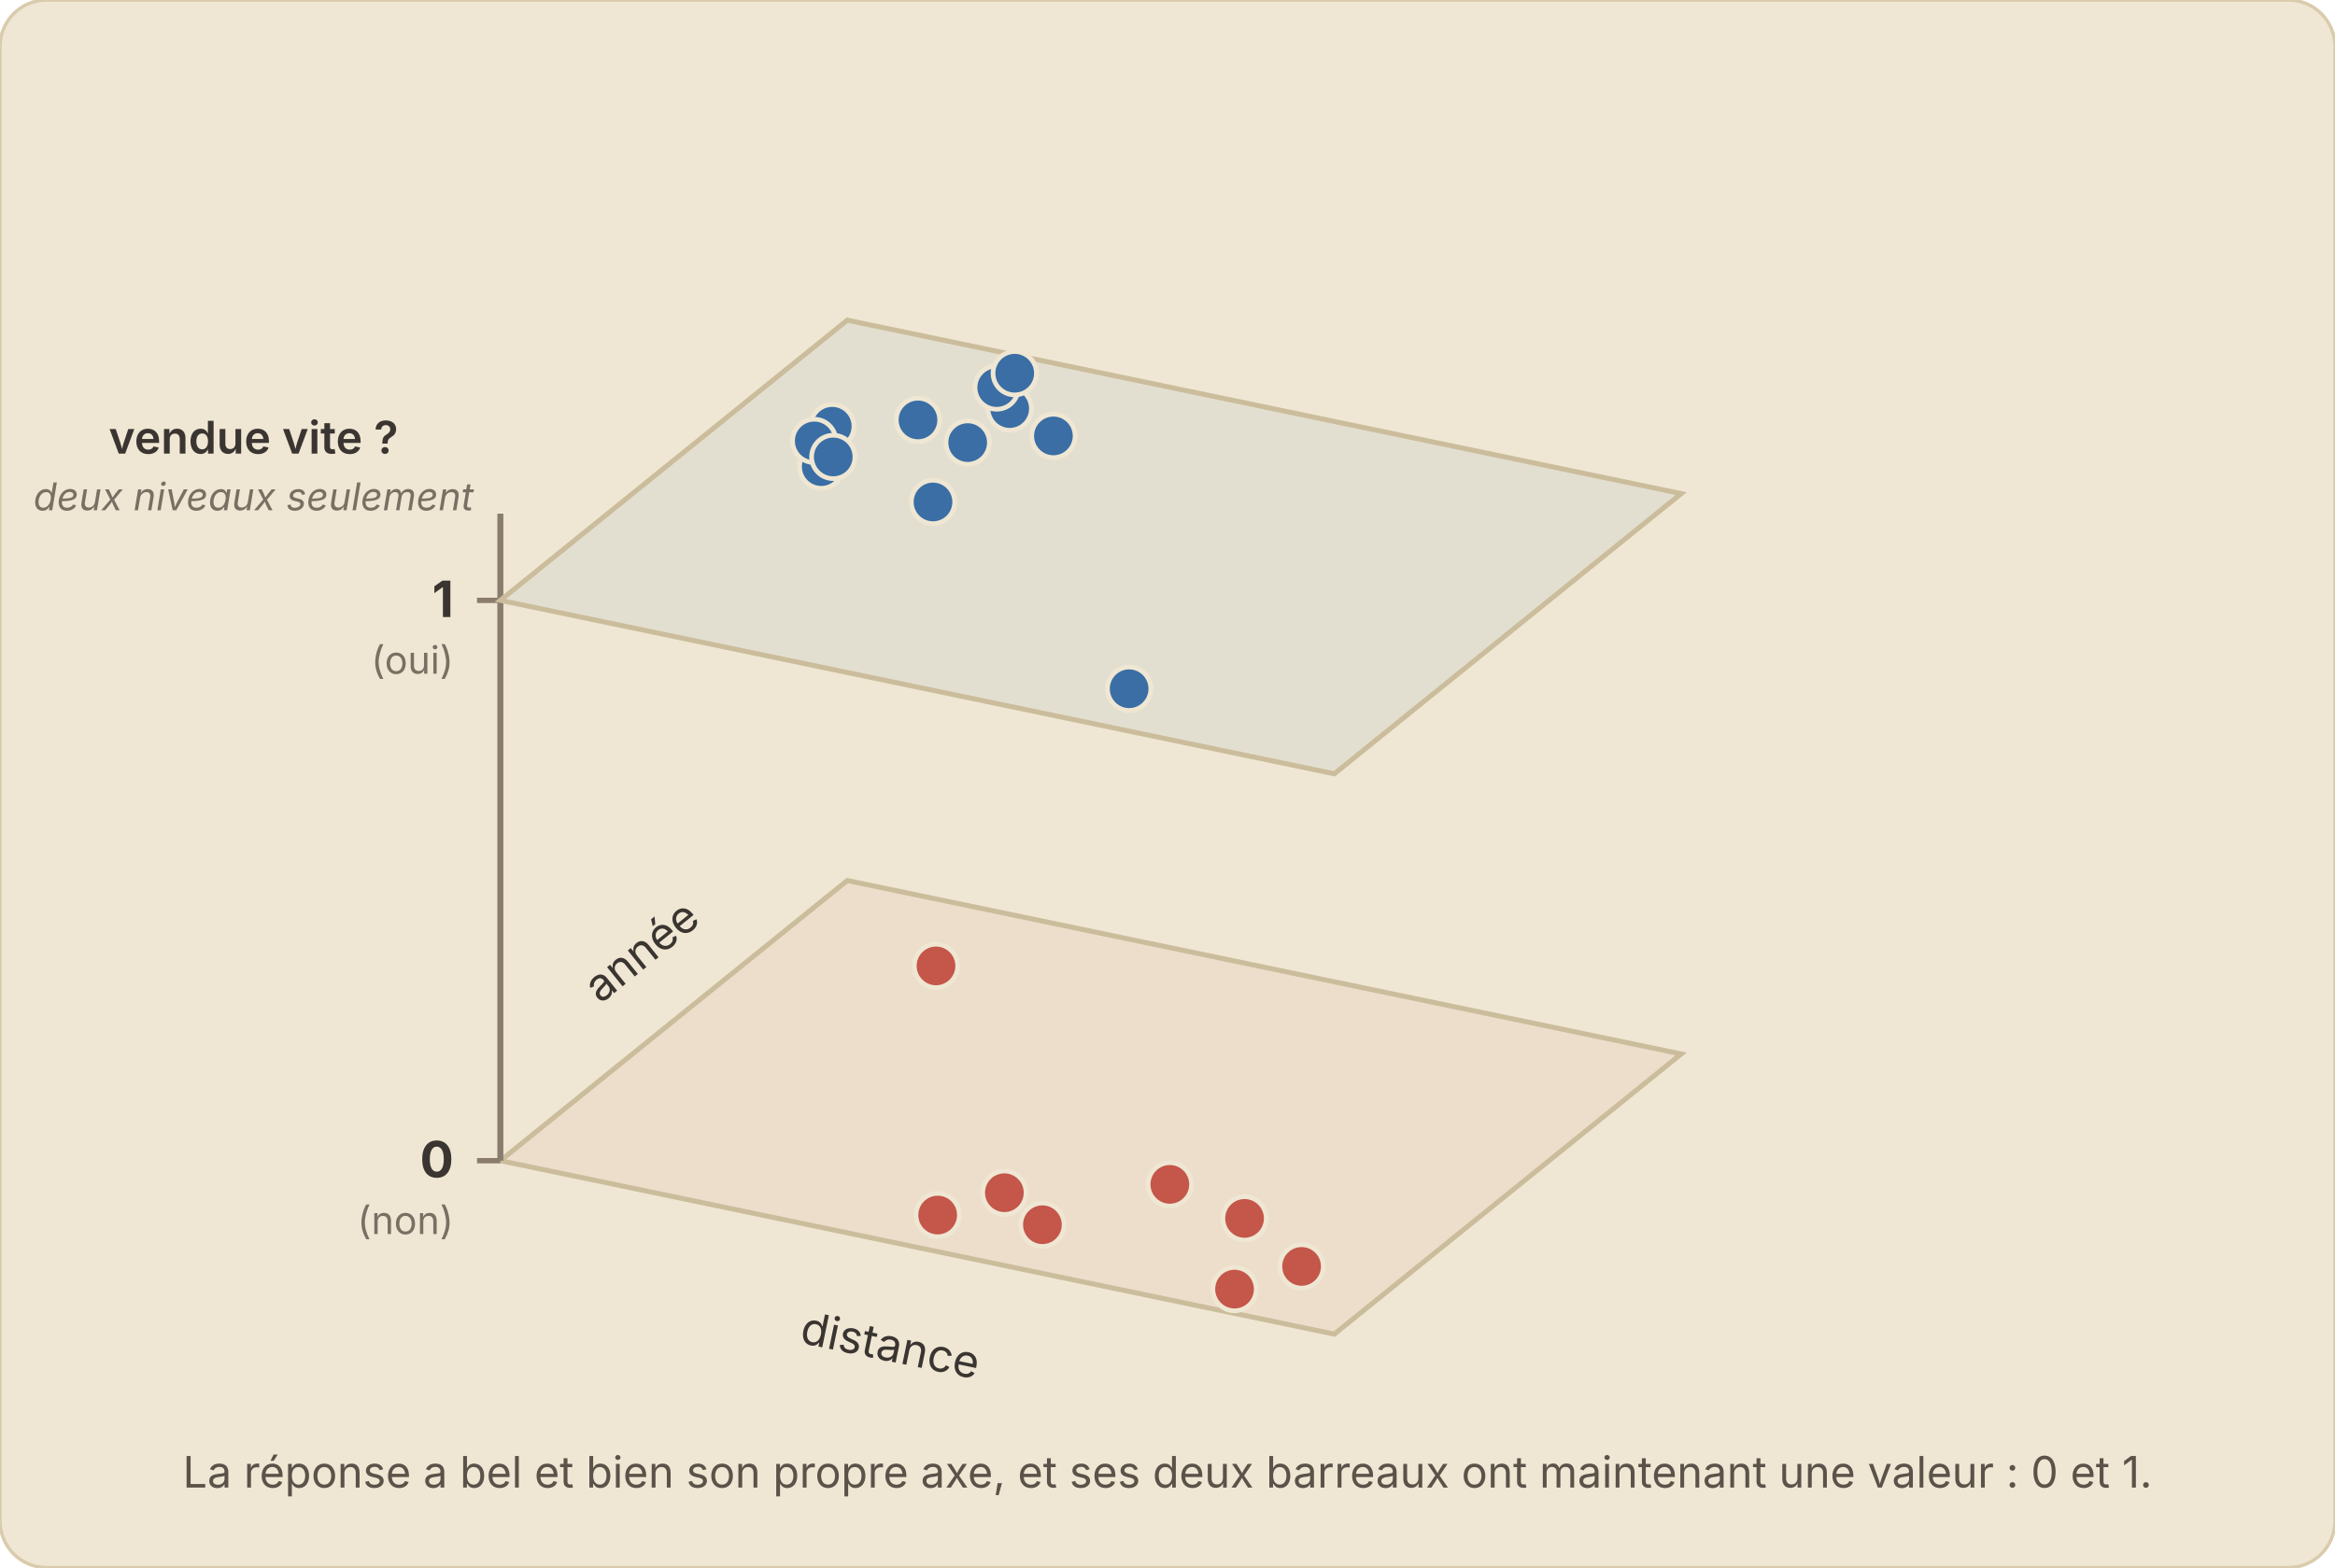
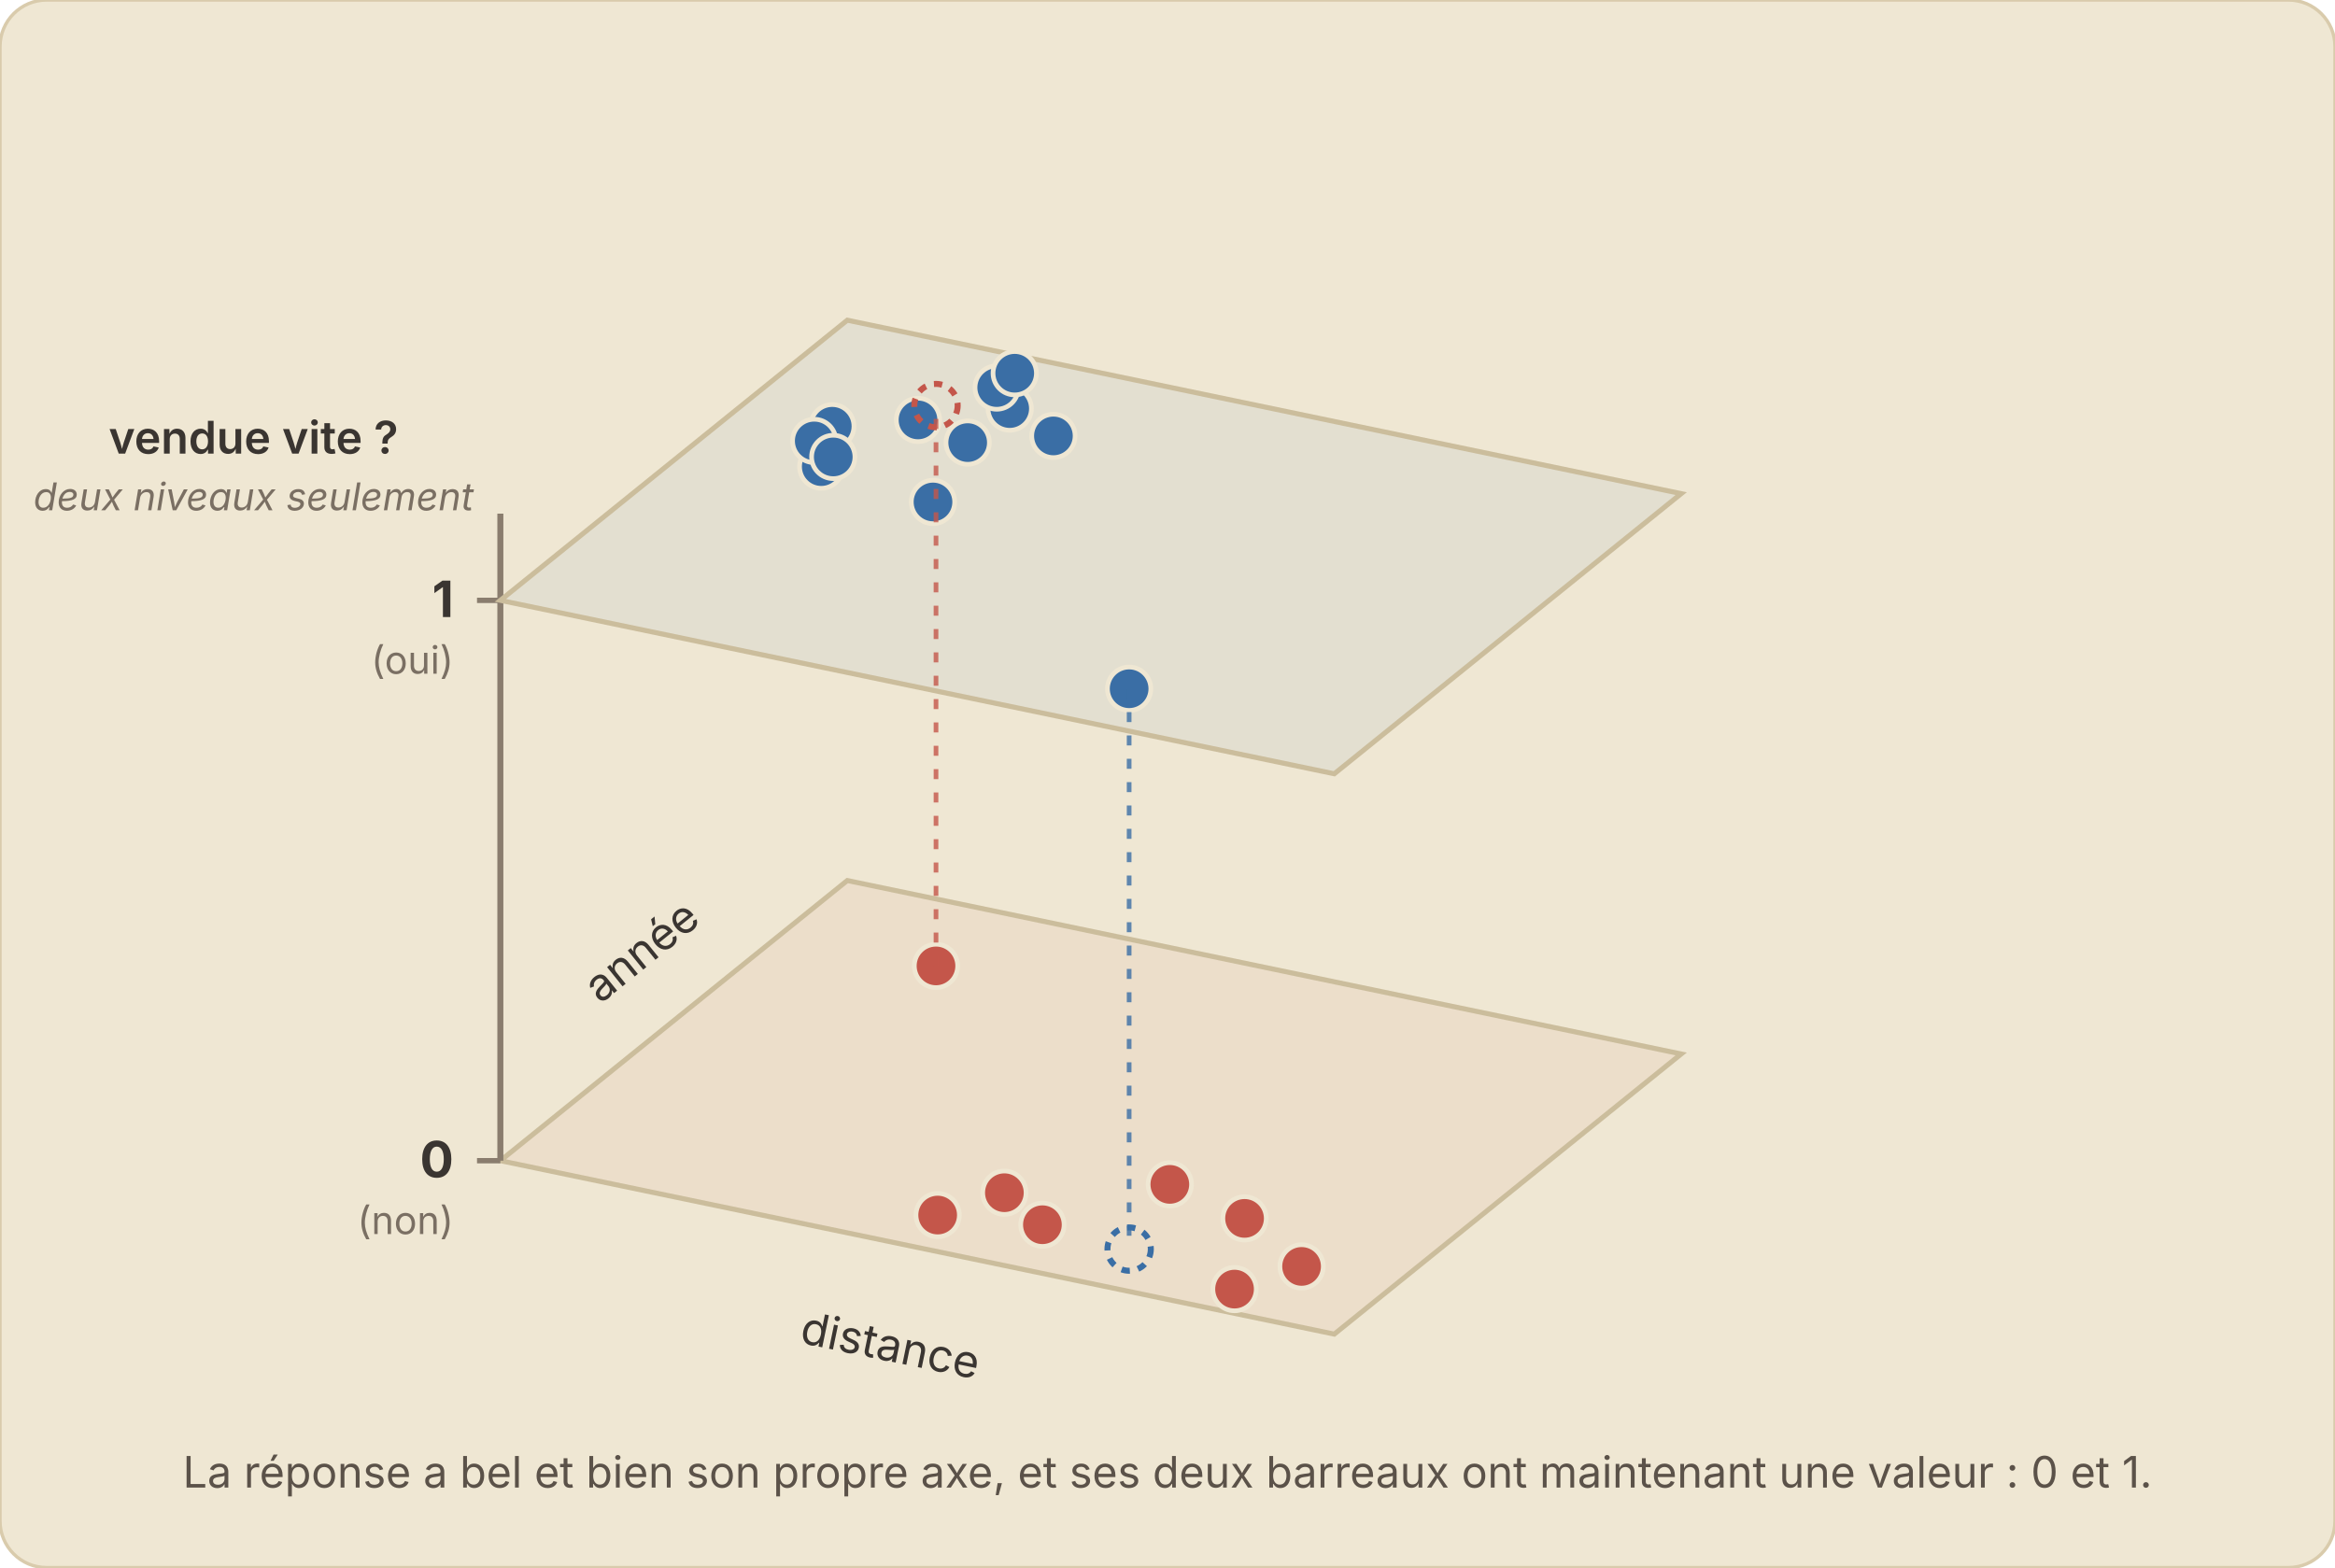
<svg xmlns="http://www.w3.org/2000/svg" viewBox="0 0 700 470" role="img" font-family="system-ui, -apple-system, sans-serif">
  <rect x="0" y="0" width="700" height="470" rx="14" fill="#efe7d3" stroke="#d9cbac" />
  <polygon points="150.0,348.0 400.0,400.0 504.0,316.0 254.0,264.0" fill="rgba(196,86,74,0.07)" stroke="#cbbd9c" stroke-width="1.5" />
  <g fill="#c4564a" stroke="#efe7d3" stroke-width="1.4">
    <circle cx="312.5" cy="367.2" r="6.5" />
    <circle cx="373.1" cy="365.3" r="6.5" />
    <circle cx="301.1" cy="357.6" r="6.5" />
    <circle cx="370.1" cy="386.5" r="6.5" />
    <circle cx="280.6" cy="289.6" r="6.5" />
    <circle cx="350.7" cy="355.1" r="6.5" />
    <circle cx="281.1" cy="364.3" r="6.5" />
    <circle cx="390.2" cy="379.7" r="6.5" />
  </g>
  <line x1="150.0" y1="348.0" x2="150.0" y2="154.0" stroke="#8a7d6e" stroke-width="1.8" />
  <line x1="143.0" y1="348.0" x2="150.0" y2="348.0" stroke="#8a7d6e" stroke-width="1.6" />
  <text x="136.0" y="353.0" font-size="15" fill="#3a3531" text-anchor="end" font-weight="700">0</text>
  <text x="136.0" y="370.0" font-size="11.5" fill="#7a6f63" text-anchor="end">(non)</text>
  <line x1="143.0" y1="180.0" x2="150.0" y2="180.0" stroke="#8a7d6e" stroke-width="1.6" />
  <text x="136.0" y="185.0" font-size="15" fill="#3a3531" text-anchor="end" font-weight="700">1</text>
  <text x="136.0" y="202.0" font-size="11.5" fill="#7a6f63" text-anchor="end">(oui)</text>
  <text x="76.0" y="136.0" font-size="13.5" fill="#3a3531" text-anchor="middle" font-weight="600">vendue vite ?</text>
  <text x="76.0" y="153.0" font-size="11.5" fill="#7a6f63" text-anchor="middle" font-style="italic">deux niveaux seulement</text>
  <polygon points="150.0,180.0 400.0,232.0 504.0,148.0 254.0,96.0" fill="rgba(58,110,165,0.07)" stroke="#cbbd9c" stroke-width="1.5" />
  <g fill="#3a6ea5" stroke="#efe7d3" stroke-width="1.4">
    <circle cx="246.2" cy="139.9" r="6.5" />
    <circle cx="302.7" cy="122.5" r="6.5" />
    <circle cx="249.5" cy="127.8" r="6.5" />
    <circle cx="338.5" cy="206.5" r="6.5" />
    <circle cx="298.8" cy="116.2" r="6.5" />
    <circle cx="279.7" cy="150.5" r="6.5" />
    <circle cx="275.2" cy="125.9" r="6.5" />
    <circle cx="244.1" cy="132.2" r="6.5" />
    <circle cx="315.8" cy="130.7" r="6.5" />
    <circle cx="304.2" cy="111.9" r="6.5" />
    <circle cx="249.8" cy="137.0" r="6.5" />
    <circle cx="290.1" cy="132.7" r="6.5" />
  </g>
+   <line x1="338.5" y1="206.5" x2="338.5" y2="374.5" stroke="#3a6ea5" stroke-width="1.4" stroke-dasharray="3 4" opacity="0.8" />
+   <circle cx="338.5" cy="374.5" r="6.5" fill="none" stroke="#3a6ea5" stroke-width="1.8" stroke-dasharray="2.5 2.5" />
+   <line x1="280.6" y1="289.6" x2="280.6" y2="121.6" stroke="#c4564a" stroke-width="1.4" stroke-dasharray="3 4" opacity="0.8" />
+   <circle cx="280.6" cy="121.6" r="6.5" fill="none" stroke="#c4564a" stroke-width="1.8" stroke-dasharray="2.5 2.5" />
  <text x="266.0" y="408.0" font-size="13.5" fill="#3a3531" text-anchor="middle" transform="rotate(11.7 266.0 408.0)">distance</text>
  <text x="195.2" y="288.8" font-size="13.5" fill="#3a3531" text-anchor="middle" transform="rotate(-38.9 195.2 288.8)">année</text>
  <text x="350" y="446" font-size="13" fill="#5b5249" text-anchor="middle">La réponse a bel et bien son propre axe, et ses deux barreaux ont maintenant une valeur : 0 et 1.</text>
</svg>
